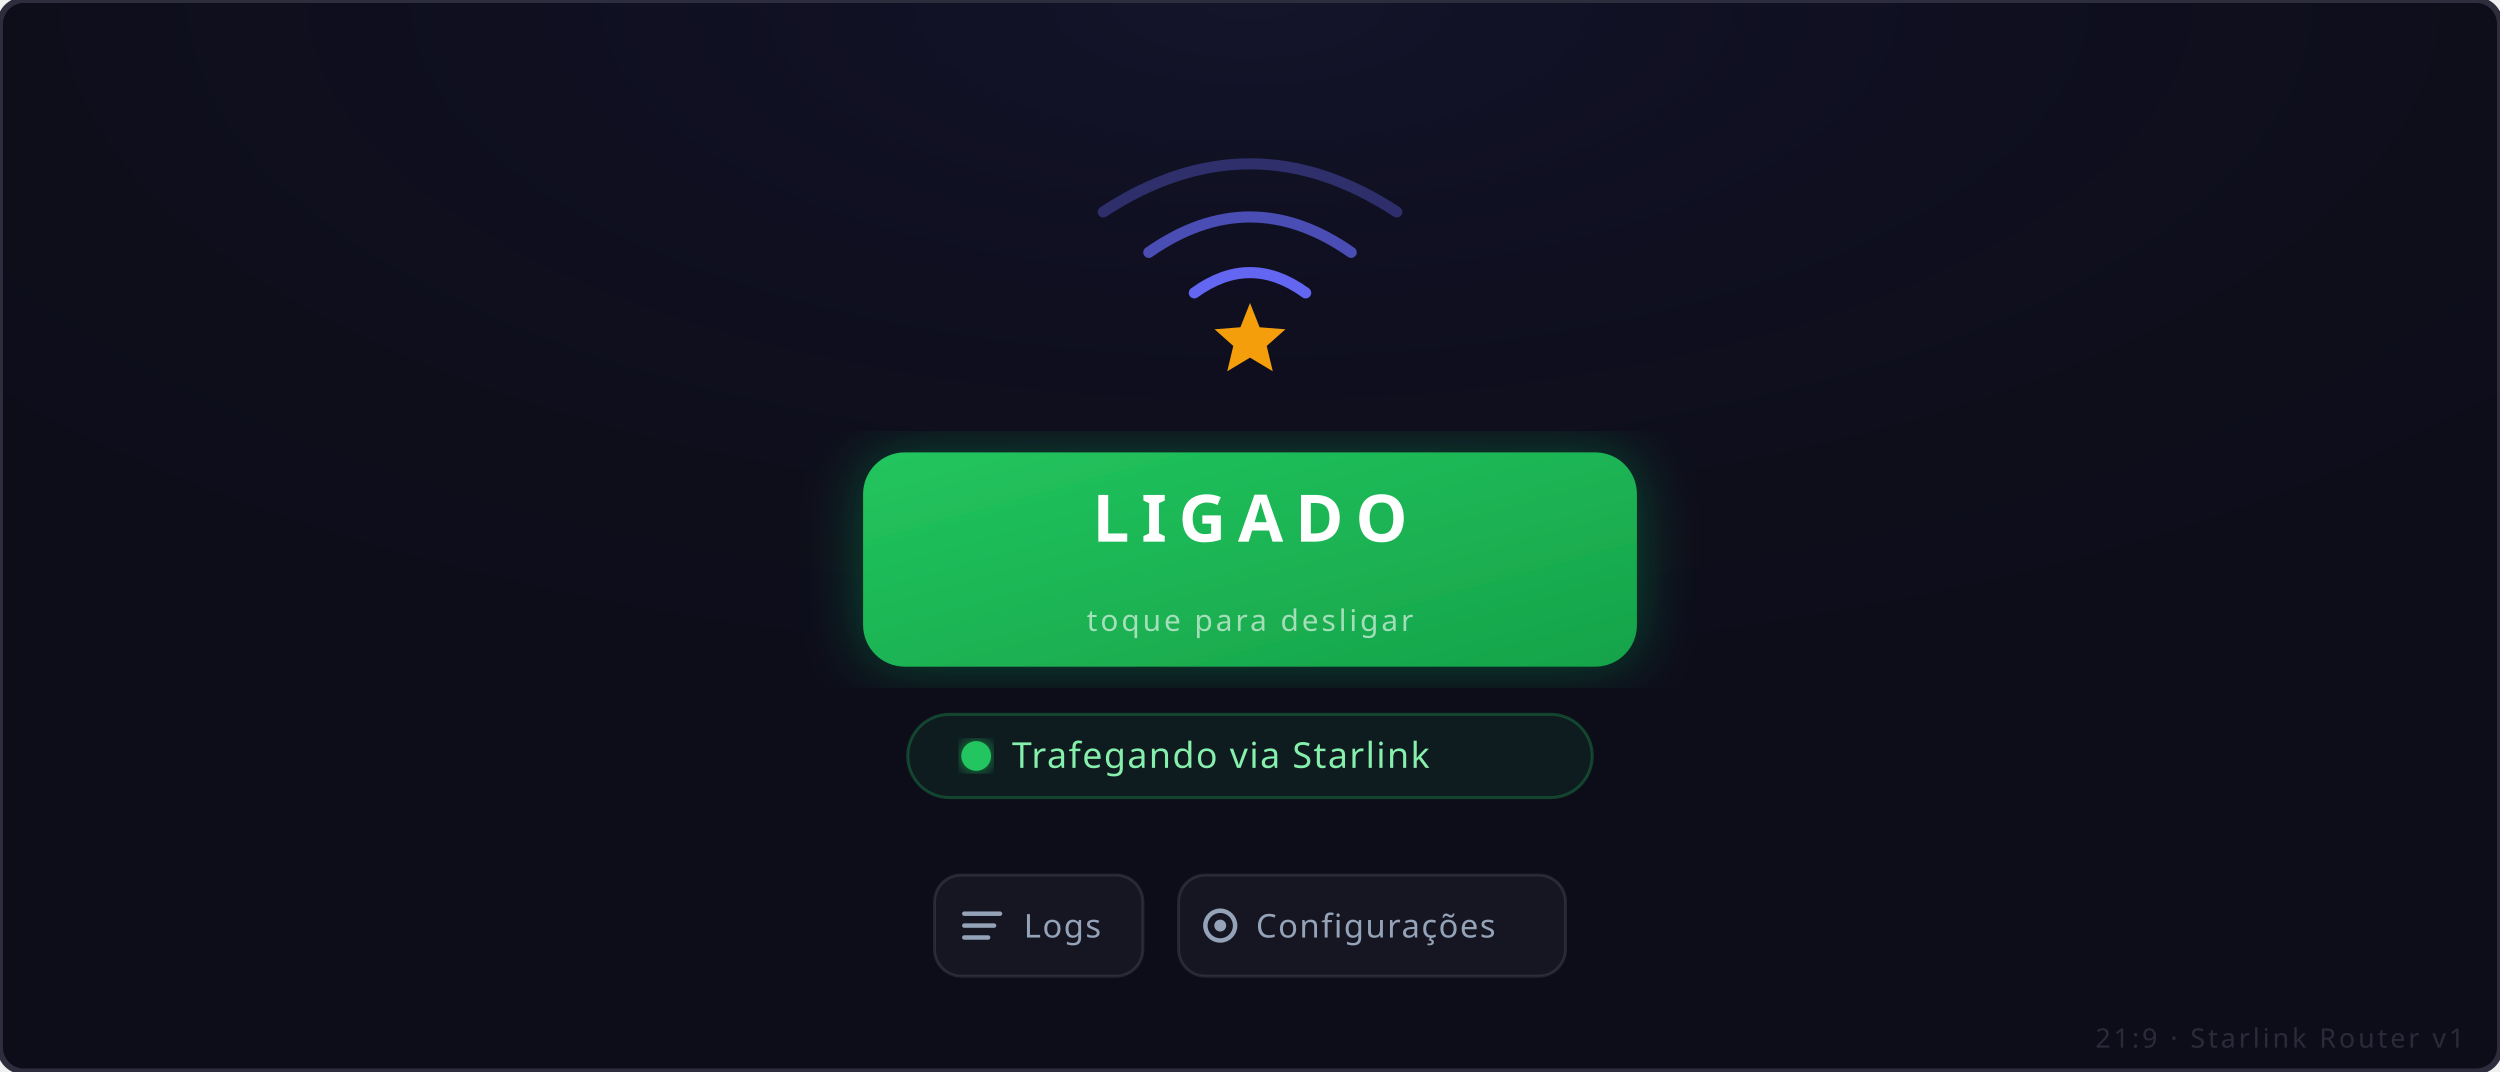
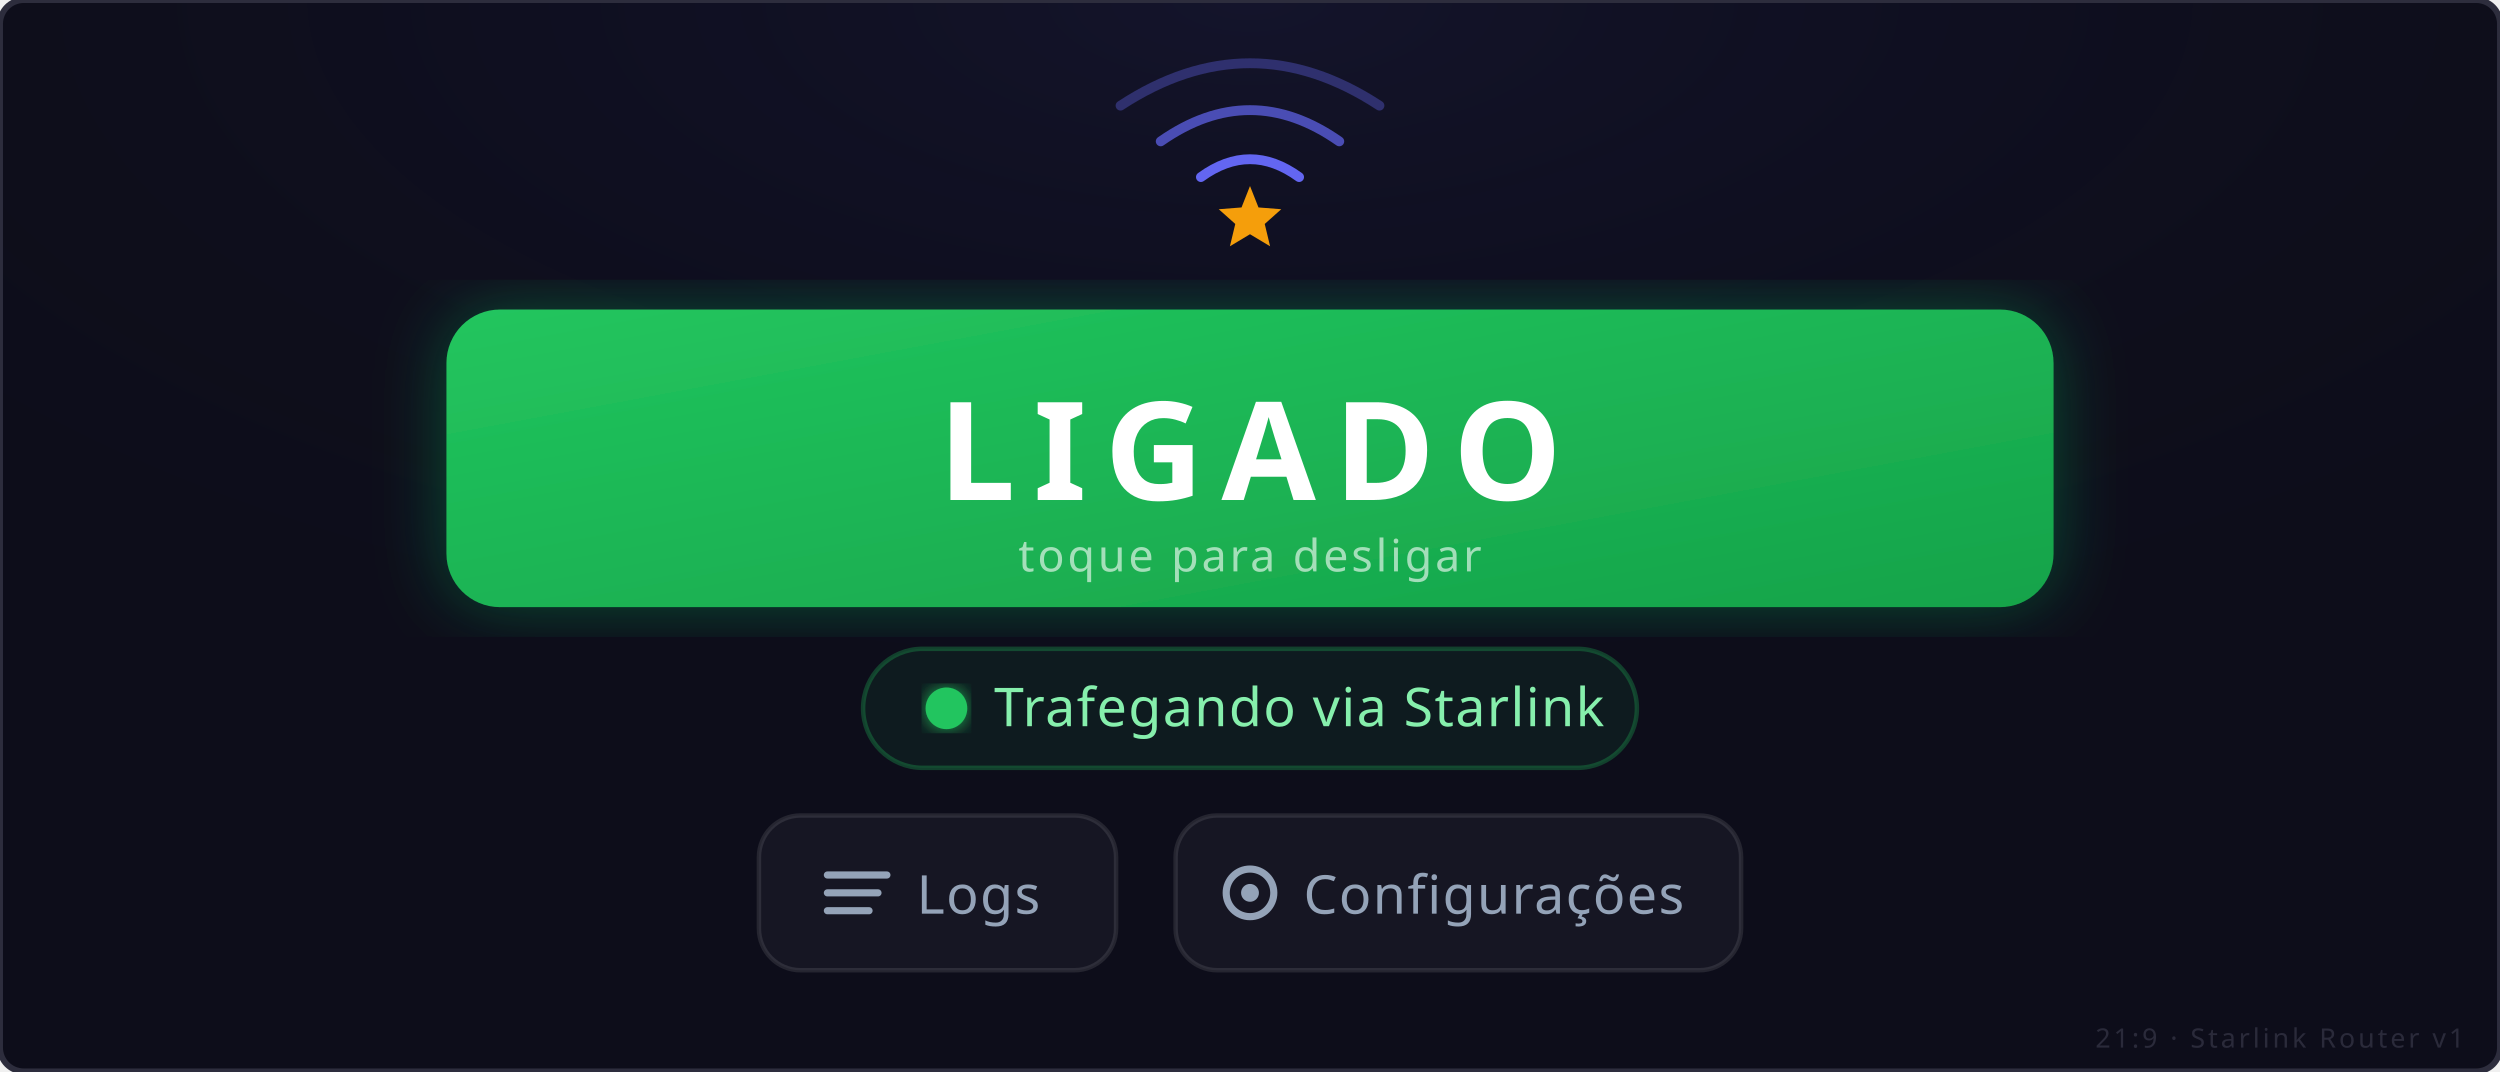
<svg xmlns="http://www.w3.org/2000/svg" viewBox="0 0 840 360" width="840" height="360">
  <defs>
    <linearGradient id="btnGrad" x1="0%" y1="0%" x2="100%" y2="100%">
      <stop offset="0%" style="stop-color:#22c55e" />
      <stop offset="100%" style="stop-color:#16a34a" />
    </linearGradient>
    <radialGradient id="bgGlow" cx="50%" cy="0%" r="70%">
      <stop offset="0%" style="stop-color:#6366f1;stop-opacity:0.08" />
      <stop offset="100%" style="stop-color:#0d0d1a;stop-opacity:0" />
    </radialGradient>
    <filter id="btnShadow">
-       <feDropShadow dx="0" dy="0" stdDeviation="10" flood-color="#22c55e" flood-opacity="0.35" />
+       <feDropShadow dx="0" dy="0" stdDeviation="12" flood-color="#22c55e" flood-opacity="0.35" />
    </filter>
    <filter id="dotGlow">
      <feDropShadow dx="0" dy="0" stdDeviation="3" flood-color="#22c55e" flood-opacity="0.9" />
    </filter>
  </defs>
  <rect width="840" height="360" rx="8" fill="#0d0d1a" />
  <rect width="840" height="360" rx="8" fill="url(#bgGlow)" />
  <rect width="840" height="360" rx="8" fill="none" stroke="#2d2d3d" stroke-width="2" />
-   <g transform="translate(420,95) scale(1.7) translate(-420,-95)">
+   <g transform="translate(420,52) scale(1.5) translate(-420,-92)">
    <path d="M420,99 L421.9,103.8 L427,104.2 L423.3,107.5 L424.5,112.5 L420,109.8 L415.5,112.5 L416.7,107.5 L413,104.2 L418.1,103.8 Z" fill="#F59E0B" />
    <path d="M409 97 Q420 89 431 97" stroke="#6366f1" stroke-width="2.2" stroke-linecap="round" fill="none" />
    <path d="M400 89 Q420 75 440 89" stroke="#6366f1" stroke-width="2.2" stroke-linecap="round" fill="none" opacity="0.7" />
    <path d="M391 81 Q420 62 449 81" stroke="#6366f1" stroke-width="2.2" stroke-linecap="round" fill="none" opacity="0.35" />
  </g>
-   <rect x="290" y="152" width="260" height="72" rx="14" fill="url(#btnGrad)" filter="url(#btnShadow)" />
-   <text x="420" y="182" text-anchor="middle" font-family="system-ui,sans-serif" font-size="22" font-weight="800" fill="#ffffff" letter-spacing="4">LIGADO</text>
-   <text x="420" y="212" text-anchor="middle" font-family="system-ui,sans-serif" font-size="10" fill="rgba(255,255,255,0.6)" letter-spacing="1">toque para desligar</text>
-   <rect x="305" y="240" width="230" height="28" rx="14" fill="rgba(34,197,94,0.08)" stroke="rgba(34,197,94,0.28)" stroke-width="1" />
-   <circle cx="328" cy="254" r="5" fill="#22c55e" filter="url(#dotGlow)" />
-   <text x="340" y="258" font-family="system-ui,sans-serif" font-size="12" font-weight="500" fill="#86efac" letter-spacing="0.5">Trafegando via Starlink</text>
-   <rect x="314" y="294" width="70" height="34" rx="9" fill="rgba(255,255,255,0.04)" stroke="rgba(255,255,255,0.1)" stroke-width="1" />
-   <line x1="324" y1="307" x2="336" y2="307" stroke="#94a3b8" stroke-width="1.5" stroke-linecap="round" />
-   <line x1="324" y1="311" x2="334" y2="311" stroke="#94a3b8" stroke-width="1.5" stroke-linecap="round" />
-   <line x1="324" y1="315" x2="332" y2="315" stroke="#94a3b8" stroke-width="1.5" stroke-linecap="round" />
-   <text x="344" y="315" font-family="system-ui,sans-serif" font-size="11" fill="#94a3b8" letter-spacing="0.5">Logs</text>
-   <rect x="396" y="294" width="130" height="34" rx="9" fill="rgba(255,255,255,0.04)" stroke="rgba(255,255,255,0.1)" stroke-width="1" />
-   <circle cx="410" cy="311" r="5" fill="none" stroke="#94a3b8" stroke-width="1.5" />
-   <circle cx="410" cy="311" r="2" fill="#94a3b8" />
-   <text x="422" y="315" font-family="system-ui,sans-serif" font-size="11" fill="#94a3b8" letter-spacing="0.5">Configurações</text>
+   <rect x="150" y="104" width="540" height="100" rx="18" fill="url(#btnGrad)" filter="url(#btnShadow)" />
+   <text x="420" y="168" text-anchor="middle" font-family="system-ui,sans-serif" font-size="46" font-weight="800" fill="#ffffff" letter-spacing="6">LIGADO</text>
+   <text x="420" y="192" text-anchor="middle" font-family="system-ui,sans-serif" font-size="15" fill="rgba(255,255,255,0.6)" letter-spacing="1">toque para desligar</text>
+   <rect x="290" y="218" width="260" height="40" rx="20" fill="rgba(34,197,94,0.08)" stroke="rgba(34,197,94,0.28)" stroke-width="1.5" />
+   <circle cx="318" cy="238" r="7" fill="#22c55e" filter="url(#dotGlow)" />
+   <text x="334" y="244" font-family="system-ui,sans-serif" font-size="18" font-weight="500" fill="#86efac" letter-spacing="0.5">Trafegando via Starlink</text>
+   <rect x="255" y="274" width="120" height="52" rx="14" fill="rgba(255,255,255,0.04)" stroke="rgba(255,255,255,0.1)" stroke-width="1.5" />
+   <line x1="278" y1="294" x2="298" y2="294" stroke="#94a3b8" stroke-width="2.4" stroke-linecap="round" />
+   <line x1="278" y1="300" x2="295" y2="300" stroke="#94a3b8" stroke-width="2.4" stroke-linecap="round" />
+   <line x1="278" y1="306" x2="292" y2="306" stroke="#94a3b8" stroke-width="2.4" stroke-linecap="round" />
+   <text x="308" y="307" font-family="system-ui,sans-serif" font-size="18" fill="#94a3b8" letter-spacing="0.5">Logs</text>
+   <rect x="395" y="274" width="190" height="52" rx="14" fill="rgba(255,255,255,0.04)" stroke="rgba(255,255,255,0.1)" stroke-width="1.5" />
+   <circle cx="420" cy="300" r="8" fill="none" stroke="#94a3b8" stroke-width="2.4" />
+   <circle cx="420" cy="300" r="3" fill="#94a3b8" />
+   <text x="438" y="307" font-family="system-ui,sans-serif" font-size="18" fill="#94a3b8" letter-spacing="0.5">Configurações</text>
  <text x="828" y="352" text-anchor="end" font-family="system-ui,sans-serif" font-size="9" fill="#2a2a3a" letter-spacing="1">21:9 · Starlink Router v1</text>
</svg>
